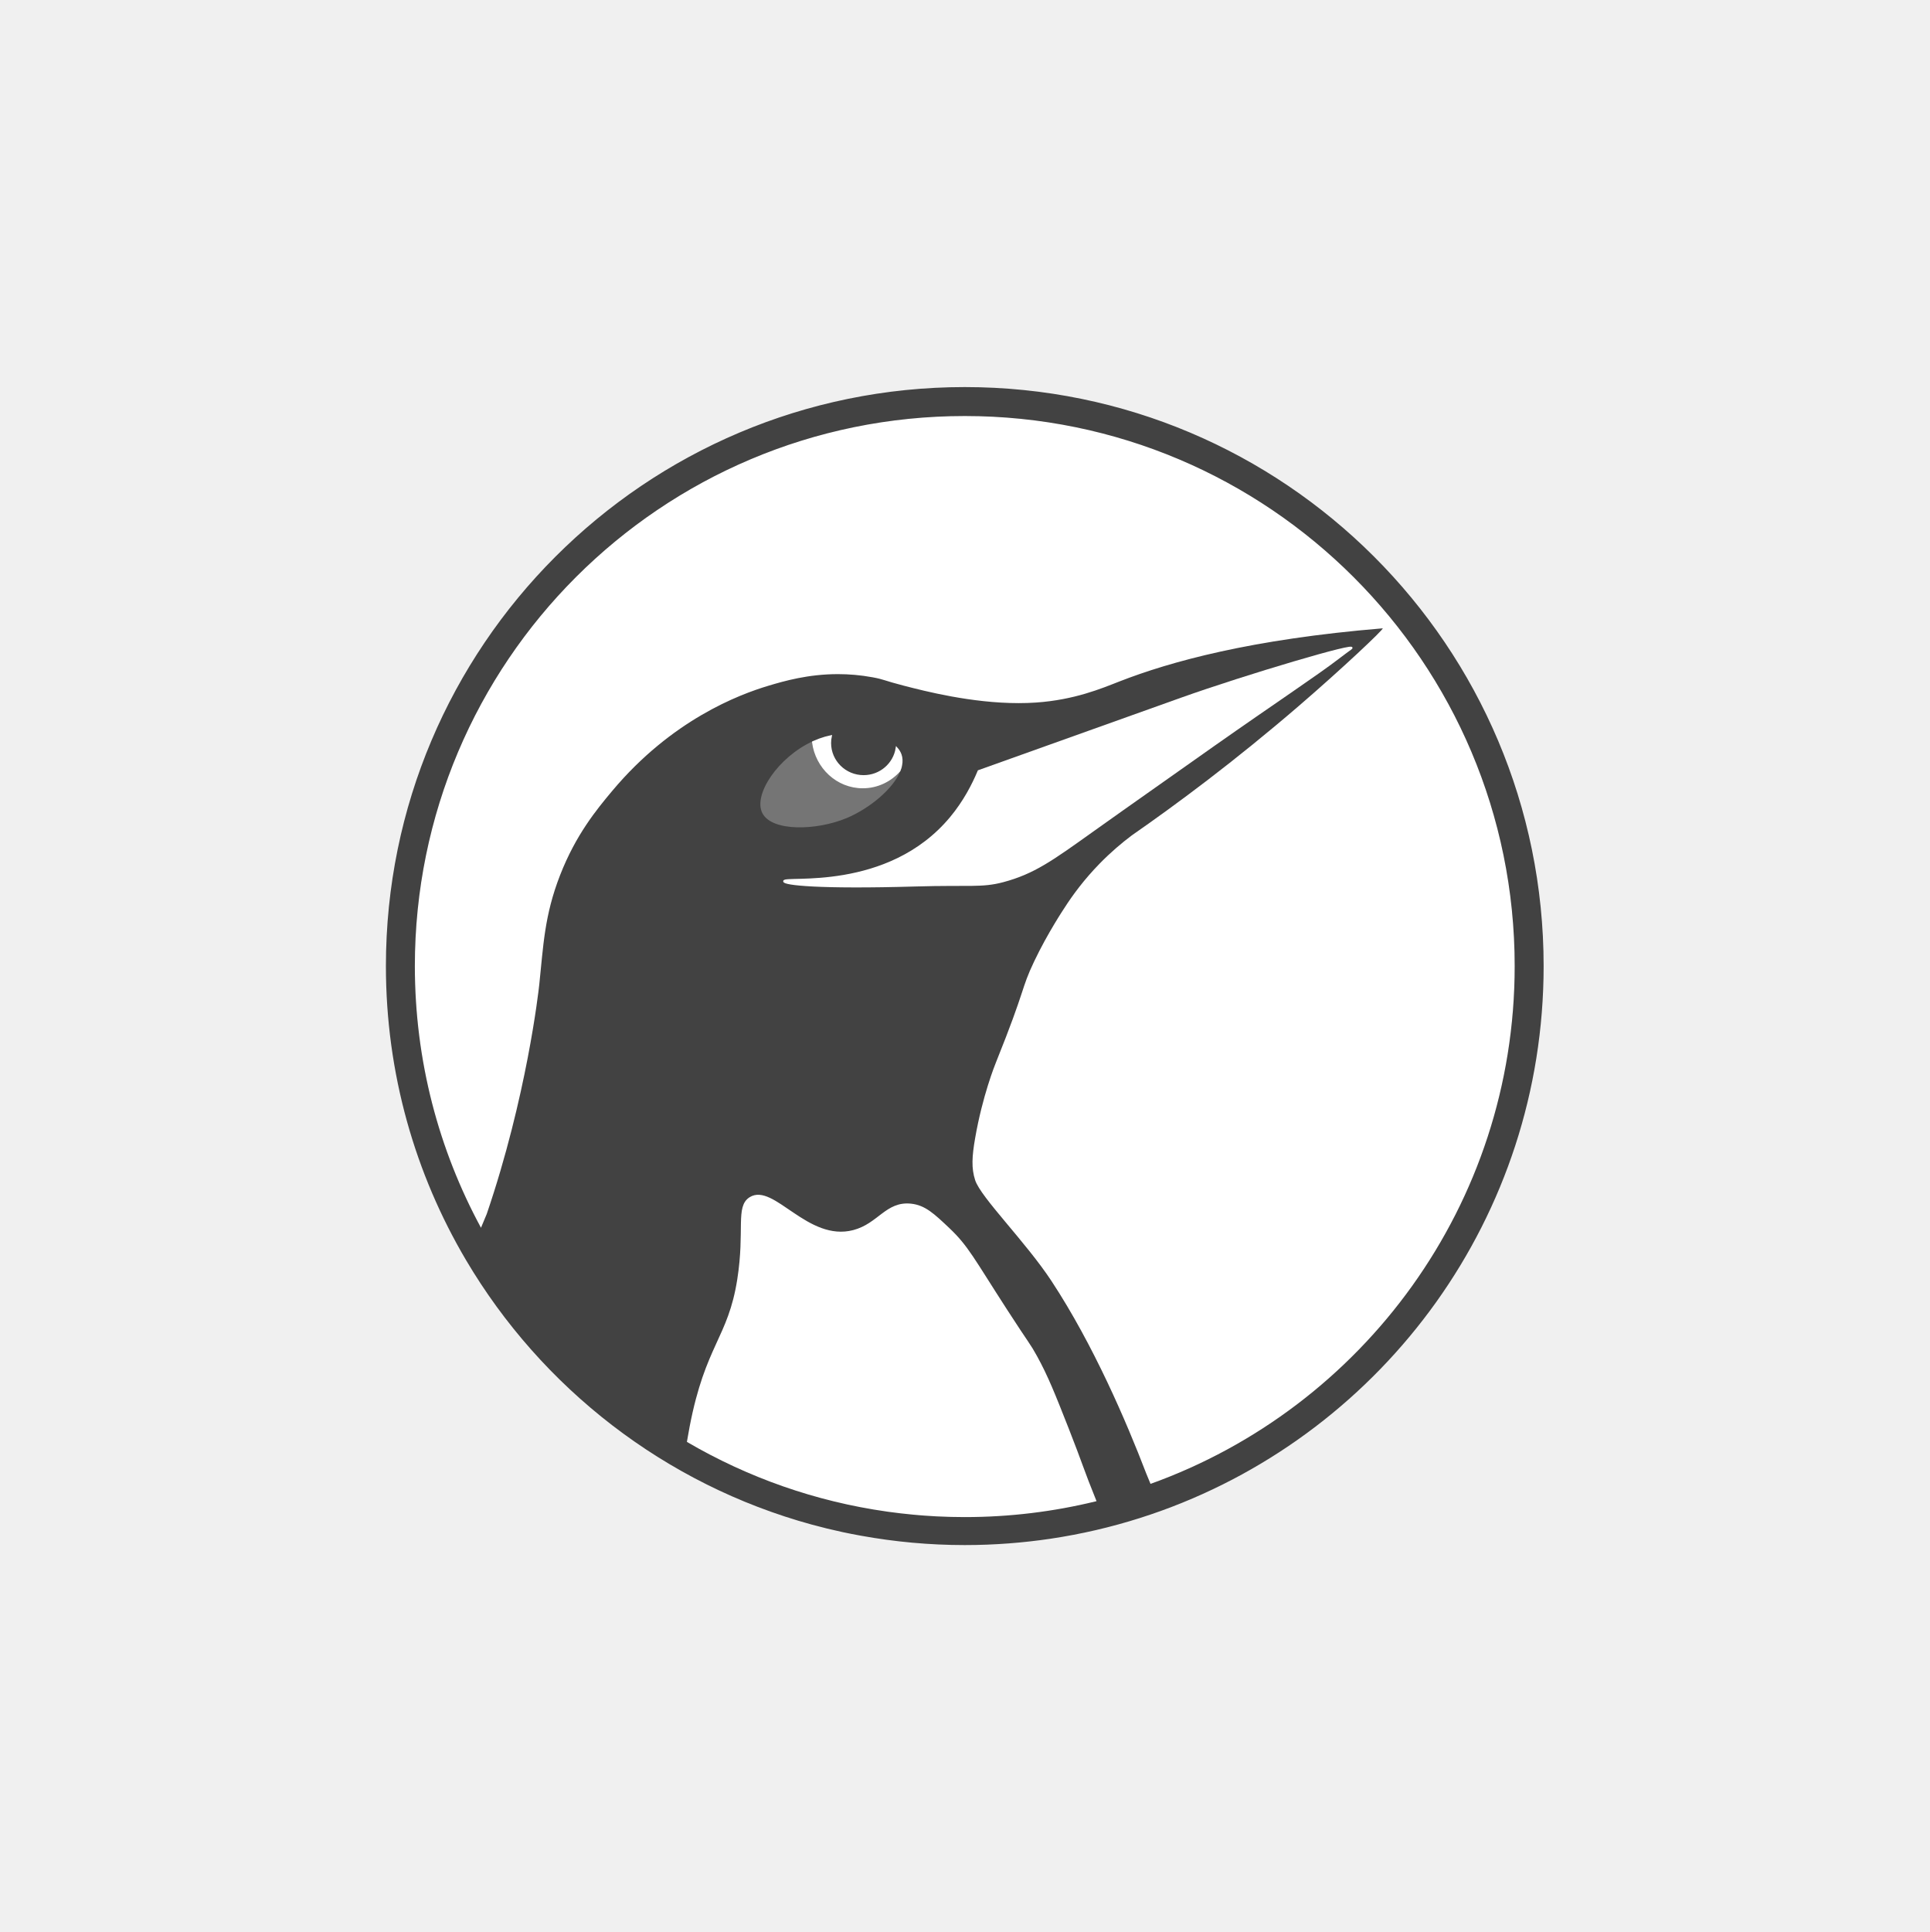
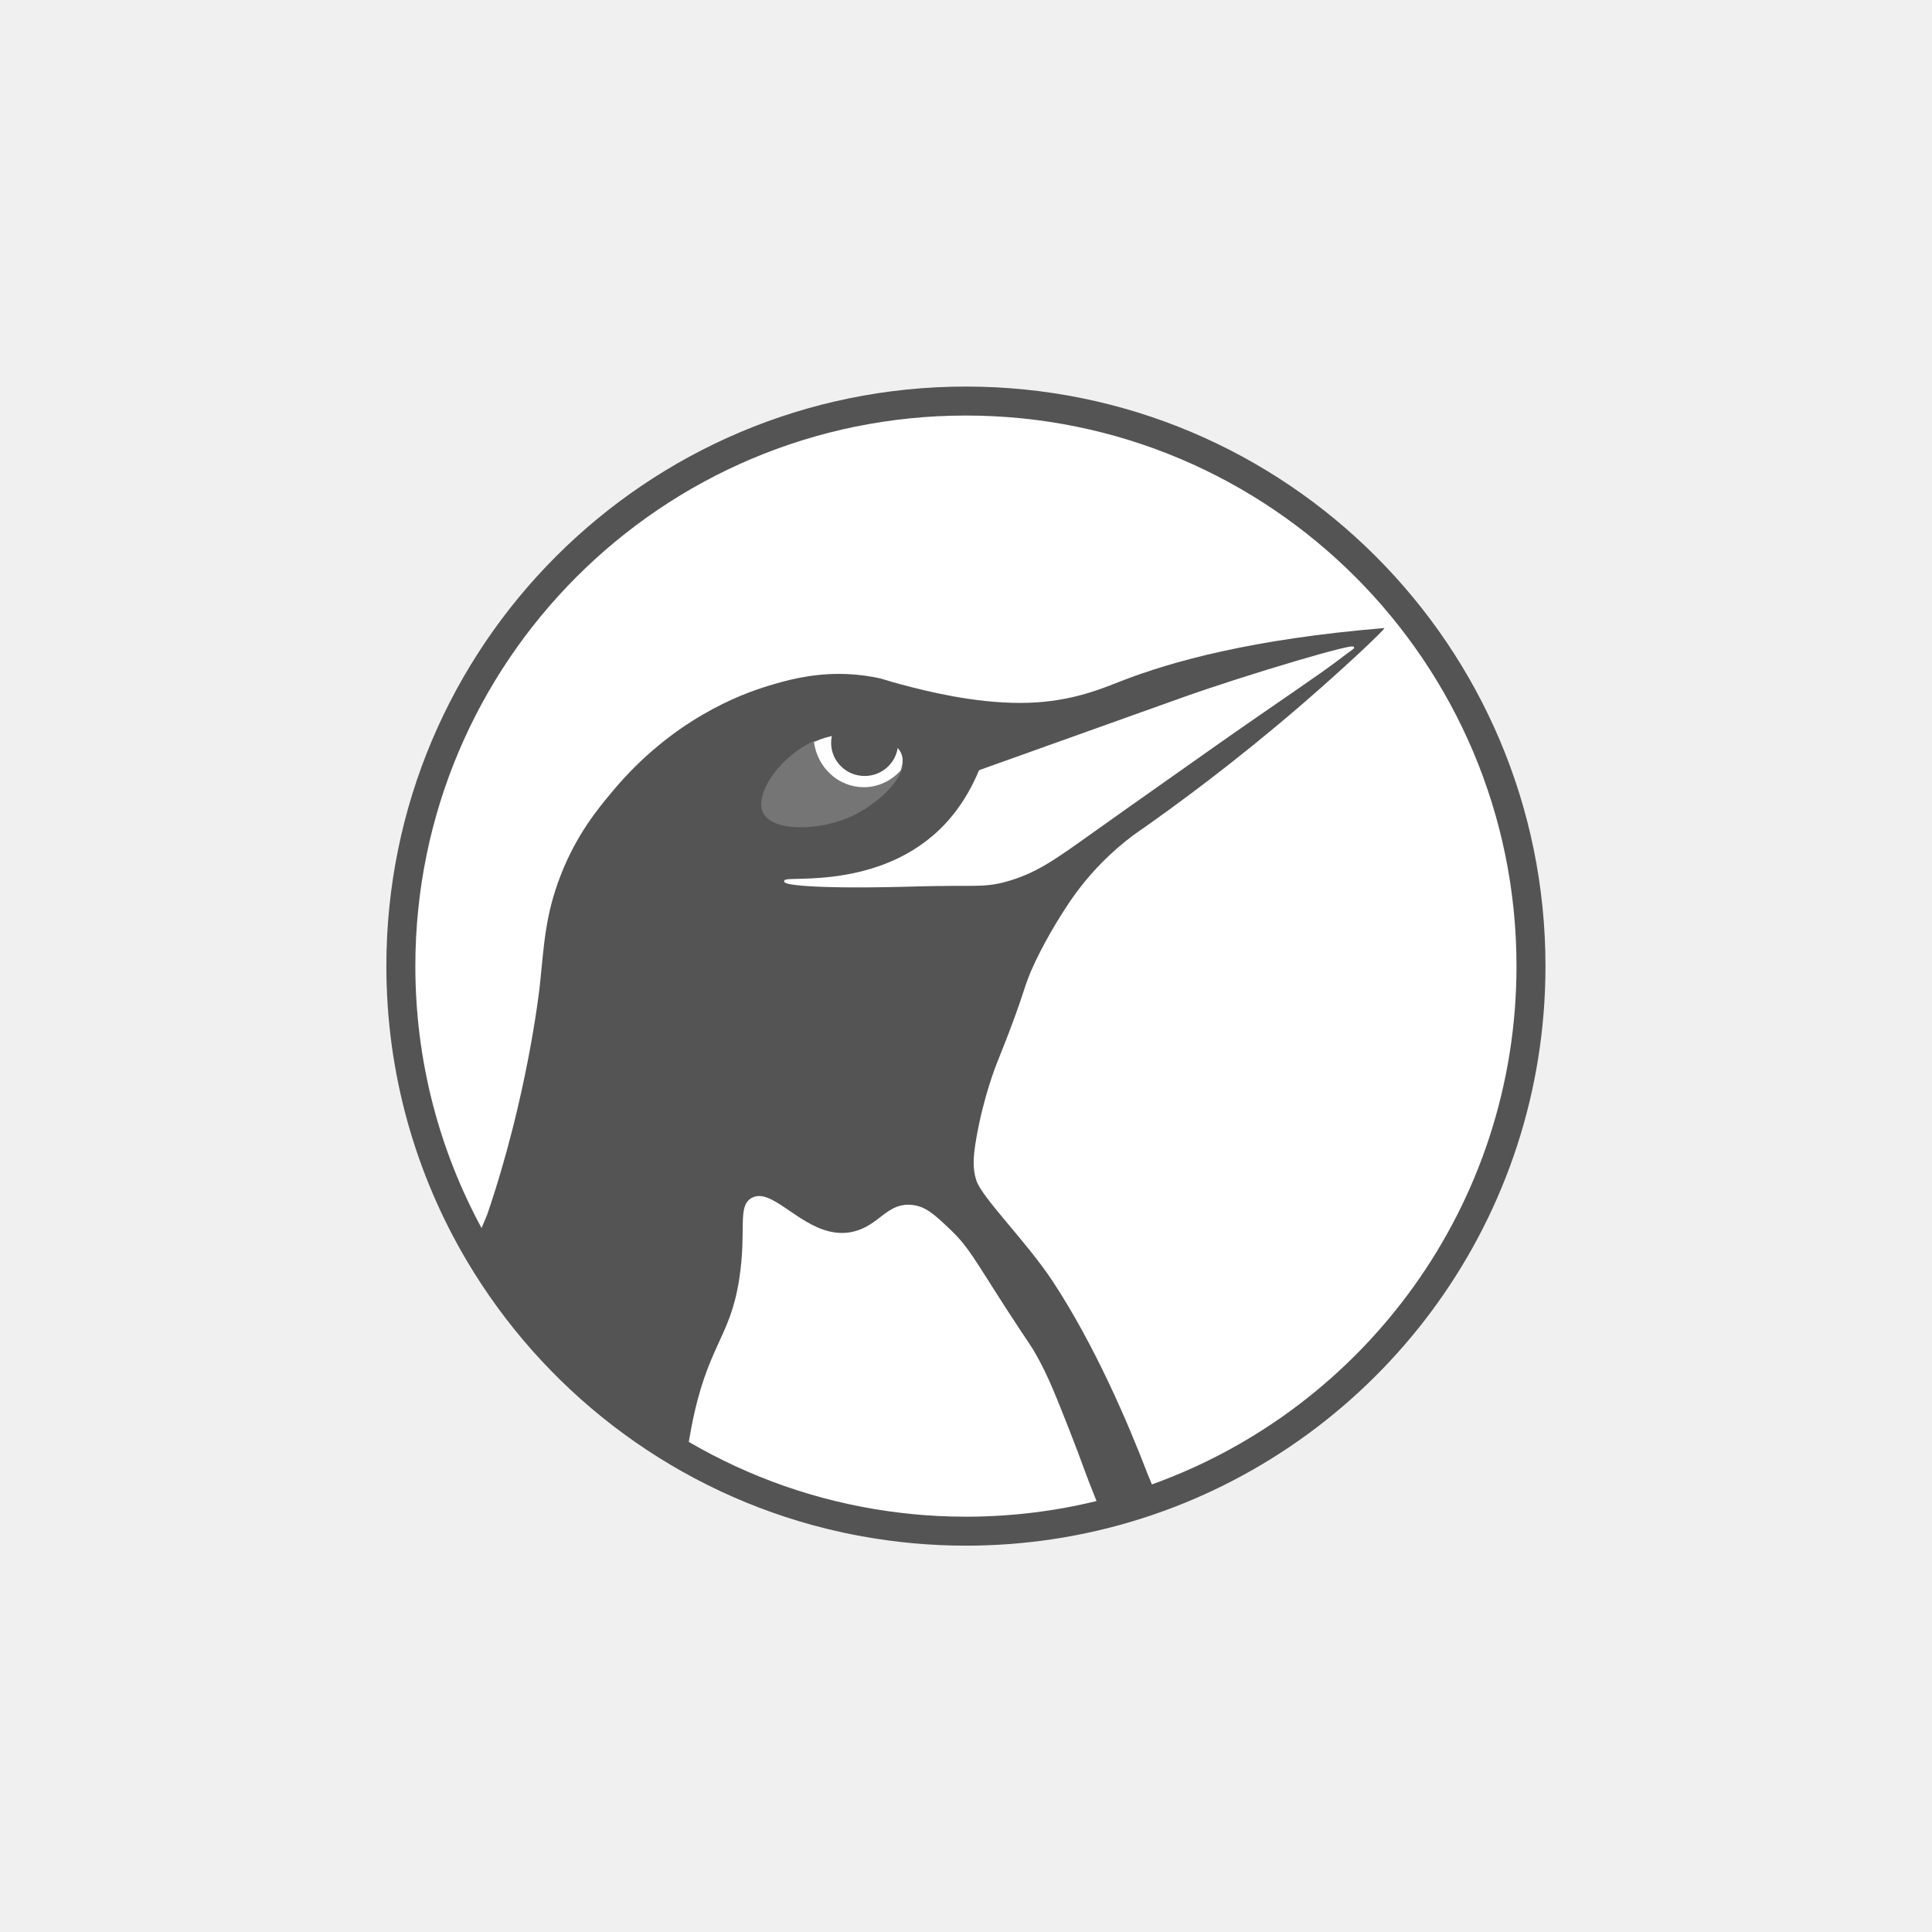
- <svg xmlns="http://www.w3.org/2000/svg" width="100%" height="100%" viewBox="0 0 4167 4171" version="1.1" xml:space="preserve" style="fill-rule:evenodd;clip-rule:evenodd;stroke-miterlimit:10;">
-   <rect id="Logo-Margin" x="0" y="2.319" width="4166.67" height="4166.67" style="fill:none;" />
+ <svg xmlns="http://www.w3.org/2000/svg" width="100%" height="100%" viewBox="0 0 4167 4167" version="1.1" xml:space="preserve" style="fill-rule:evenodd;clip-rule:evenodd;stroke-miterlimit:10;">
+   <rect id="Logo-Margin" x="0" y="0.42" width="4166.67" height="4166.67" style="fill:none;" />
  <g>
-     <path d="M2083.33,3271.07c-316.637,0 -614.321,-123.304 -838.216,-347.2c-223.896,-223.892 -347.2,-521.579 -347.2,-838.217c0,-316.637 123.304,-614.321 347.2,-838.216c223.895,-223.896 521.579,-347.2 838.216,-347.2c316.638,0 614.321,123.304 838.217,347.2c223.896,223.895 347.2,521.579 347.2,838.216c0,316.638 -123.304,614.325 -347.2,838.217c-223.896,223.896 -521.579,347.2 -838.217,347.2" style="fill:white;fill-rule:nonzero;" />
-     <path d="M2083.33,898.153c-655.837,0 -1187.5,531.663 -1187.5,1187.5c0,655.838 531.663,1187.5 1187.5,1187.5c655.838,0 1187.5,-531.662 1187.5,-1187.5c0,-655.837 -531.662,-1187.5 -1187.5,-1187.5m0,4.167c159.75,0 314.721,31.287 460.604,92.992c140.909,59.6 267.463,144.92 376.138,253.6c108.675,108.675 194,235.225 253.604,376.137c61.7,145.883 92.988,300.854 92.988,460.604c0,159.75 -31.288,314.721 -92.988,460.604c-59.604,140.909 -144.929,267.463 -253.604,376.138c-108.675,108.675 -235.229,194 -376.138,253.604c-145.883,61.7 -300.854,92.988 -460.604,92.988c-159.75,0 -314.721,-31.288 -460.604,-92.988c-140.912,-59.604 -267.462,-144.929 -376.137,-253.604c-108.68,-108.675 -194,-235.229 -253.6,-376.138c-61.705,-145.883 -92.992,-300.854 -92.992,-460.604c0,-159.75 31.287,-314.721 92.992,-460.604c59.6,-140.912 144.92,-267.462 253.6,-376.137c108.675,-108.68 235.225,-194 376.137,-253.6c145.883,-61.705 300.854,-92.992 460.604,-92.992" style="fill:white;fill-rule:nonzero;" />
-     <path d="M2981.69,1358.93c-14.346,16.158 -93.084,90.146 -177.713,162.992c-115.542,99.454 -236.975,193.566 -360.937,279.729c-24.896,18.641 -48.459,39.308 -70.092,61.479c-28.638,29.346 -54.371,61.792 -76.5,96.429c-0.333,0.496 -36.2,54.246 -65.079,114.975c-13.846,29.113 -18.4,42.921 -25.942,65.796c-8.492,25.75 -21.321,64.662 -56.608,152.346c-4.888,12.129 -30.029,77.037 -45.117,163.937c-6.725,38.709 -8.708,64.813 0.071,91.842c6.558,20.212 37.033,56.662 72.312,98.871c31.267,37.4 66.705,79.791 92.921,119.658c89.563,136.183 160.354,300.392 203.975,414.163c1.838,4.487 10.309,25.037 10.309,25.037l1.875,-0.671c471.179,-169.083 787.754,-619.125 787.754,-1119.86c0,-655.938 -533.65,-1189.58 -1189.58,-1189.58c-655.941,0 -1189.58,533.646 -1189.58,1189.58c0,197.579 49.467,393.283 143.054,565.946l2.046,3.779l1.696,-3.95c4.392,-10.221 8.587,-20.267 12.479,-29.85c87.408,-256.254 112.542,-486.296 113.567,-495.963c1.287,-12.091 2.425,-23.833 3.546,-35.333c6.55,-67.475 12.208,-125.754 41.325,-200.325c34.537,-88.446 81.245,-144.208 112.154,-181.104c122.396,-146.121 263.358,-204.6 336.491,-226.45c31.23,-9.329 83.5,-24.946 149.342,-24.946c24.971,0 50.096,2.296 74.675,6.829c13.546,2.5 19.058,4.213 28.192,7.054c7.804,2.425 18.491,5.746 39.166,11.084c43.646,11.262 145.846,37.633 248.275,37.633c12.805,0 25.384,-0.417 37.384,-1.233c78.496,-5.363 135.504,-27.809 173.225,-42.663l7.383,-2.9c145.05,-56.637 334.767,-95.1 563.938,-114.329m-898.355,1974.64c-74.658,0 -149.916,-6.779 -223.687,-20.154c-14.738,-2.666 -27.542,-5.175 -39.154,-7.671c-22.404,-4.8 -44.938,-10.291 -66.975,-16.316c-156.304,-42.729 -300.996,-114.7 -430.046,-213.913c-127.467,-97.991 -233.513,-217.741 -315.188,-355.925c-113.091,-191.329 -172.866,-410.546 -172.866,-633.937c0,-333.329 129.804,-646.709 365.504,-882.409c235.7,-235.704 549.079,-365.508 882.412,-365.508c333.33,0 646.709,129.804 882.409,365.508c235.7,235.7 365.508,549.08 365.508,882.409c0,261.658 -80.112,512.125 -231.675,724.325c-148.3,207.633 -352.971,363.046 -591.879,449.429c-61.75,22.329 -125.579,39.833 -189.713,52.037c-17.079,3.25 -33.916,6.113 -50.045,8.509c-29.425,4.362 -59.534,7.729 -89.488,10c-31.642,2.4 -63.642,3.616 -95.117,3.616" style="fill:rgb(66,66,66);fill-rule:nonzero;" />
-     <path d="M1038.63,2650.61c-91.058,-168.004 -142.8,-360.425 -142.8,-564.954c0,-655.838 531.659,-1187.5 1187.5,-1187.5c655.838,0 1187.5,531.662 1187.5,1187.5c0,515.041 -327.946,953.391 -786.375,1117.9c-3.17,-7.717 -6.379,-15.442 -9.533,-23.15c-42.367,-110.509 -113.65,-276.909 -204.179,-414.563c-55.838,-84.912 -152.838,-180.571 -164.996,-218.025c-8.4,-25.883 -6.867,-51.3 0,-90.841c15.8,-91 42.604,-157.571 45,-163.521c66.096,-164.25 52.896,-155.771 82.496,-218.021c29.15,-61.292 64.958,-114.75 64.958,-114.75c18.342,-28.717 43.15,-62.192 76.233,-96.096c24.226,-24.829 48.125,-45 69.788,-61.221c95.025,-66.05 220.583,-158.904 361.108,-279.862c91.171,-78.475 182.667,-164.584 180.554,-167.013c-0.025,-0.029 -0.066,-0.041 -0.12,-0.041c-0.092,0 -0.213,0.033 -0.359,0.083c-283.933,23.508 -458.583,71.904 -568.412,114.792c-37.746,14.737 -96.559,39.72 -180,45.42c-12.363,0.846 -24.817,1.23 -37.242,1.23c-102.162,0 -203.121,-26.05 -247.75,-37.567c-44.675,-11.529 -42.108,-13.488 -67.5,-18.167c-26.533,-4.896 -51.633,-6.871 -75.054,-6.871c-64.379,0 -116.054,14.913 -149.938,25.038c-63.82,19.071 -209.104,73.833 -337.491,227.108c-34.029,40.621 -78.529,94.696 -112.5,181.688c-34.229,87.662 -36.221,153.579 -45,236.191c-1.613,15.225 -27.346,243.025 -113.429,495.4c-3.98,9.817 -8.146,19.767 -12.459,29.813m1044.7,-1814.95c-690.358,0 -1250,559.646 -1250,1250c0,231.846 63.159,448.9 173.154,635c163.28,276.237 429.796,484.212 746.48,570.787c22.125,6.046 44.491,11.5 67.087,16.346c12.992,2.788 26.083,5.3 39.221,7.679c72.704,13.179 147.554,20.188 224.058,20.188c32.059,0 63.825,-1.238 95.275,-3.621c30.188,-2.292 60.084,-5.638 89.634,-10.017c16.833,-2.5 33.529,-5.362 50.133,-8.525c65.292,-12.425 128.762,-29.975 190.029,-52.125c481.075,-173.946 824.929,-634.621 824.929,-1175.71c0,-690.354 -559.646,-1250 -1250,-1250m-1044.27,1824.5l3.395,-7.9c4.4,-10.25 8.605,-20.309 12.492,-29.892l0.046,-0.112l0.037,-0.109c87.455,-256.391 112.6,-486.629 113.63,-496.304c1.287,-12.108 2.433,-23.921 3.541,-35.346c6.534,-67.325 12.179,-125.475 41.196,-199.775c34.413,-88.125 80.988,-143.729 111.808,-180.525c122.05,-145.704 262.584,-204.008 335.492,-225.791c31.121,-9.3 83.208,-24.863 148.746,-24.863c24.846,0 49.842,2.288 74.3,6.8c13.421,2.475 18.888,4.175 27.942,6.992c7.825,2.433 18.541,5.762 39.27,11.112c43.721,11.284 146.1,37.7 248.792,37.7c12.854,0 25.479,-0.416 37.529,-1.237c78.817,-5.384 136,-27.9 173.838,-42.8c2.55,-1.004 5.012,-1.971 7.387,-2.9c143.738,-56.125 331.442,-94.384 558.021,-113.742c-20.683,21.6 -94.417,90.458 -173.917,158.883c-115.479,99.409 -236.862,193.48 -360.887,279.684c-24.921,18.662 -48.563,39.4 -70.271,61.65c-28.729,29.441 -54.554,61.996 -76.712,96.683c-0.359,0.538 -36.313,54.417 -65.255,115.279c-13.904,29.238 -18.475,43.092 -26.041,66.046c-8.483,25.725 -21.304,64.6 -56.567,152.225c-4.904,12.188 -30.133,77.383 -45.233,164.346c-6.783,39.05 -8.763,65.408 0.142,92.846c6.687,20.596 37.279,57.187 72.7,99.562c31.233,37.359 66.629,79.7 92.779,119.463c89.45,136.021 160.179,300.087 203.804,413.854c1.933,4.733 3.892,9.471 5.846,14.208l3.687,8.95l1.517,3.684l3.746,-1.35c472.004,-169.38 789.133,-620.205 789.133,-1121.82c0,-657.088 -534.579,-1191.67 -1191.67,-1191.67c-657.091,0 -1191.67,534.579 -1191.67,1191.67c0,197.925 49.554,393.971 143.304,566.941l4.096,7.559m1044.27,-1820.33c168.188,0 331.342,32.938 484.93,97.905c148.354,62.745 281.587,152.575 396.004,266.991c114.416,114.417 204.25,247.65 266.996,396.004c64.962,153.592 97.904,316.746 97.904,484.934c0,261.221 -79.979,511.271 -231.284,723.112c-72.866,102.013 -160.391,192.275 -260.158,268.288c-100.783,76.787 -212.062,137.483 -330.742,180.396c-61.641,22.287 -125.362,39.766 -189.387,51.945c-17.133,3.267 -33.946,6.121 -49.963,8.496c-29.391,4.359 -59.45,7.721 -89.337,9.988c-31.592,2.396 -63.538,3.608 -94.963,3.608c-74.545,0 -149.675,-6.771 -223.312,-20.121c-14.938,-2.704 -27.363,-5.137 -39.096,-7.654c-22.333,-4.787 -44.829,-10.271 -66.858,-16.292c-156.046,-42.654 -300.492,-114.504 -429.325,-213.554c-127.259,-97.829 -233.125,-217.383 -314.667,-355.333c-112.9,-191.013 -172.575,-409.854 -172.575,-632.879c0,-168.188 32.938,-331.342 97.9,-484.934c62.75,-148.354 152.579,-281.587 266.996,-396.004c114.417,-114.416 247.65,-204.246 396.004,-266.991c153.588,-64.967 316.742,-97.905 484.933,-97.905" style="fill:rgb(66,66,66);fill-rule:nonzero;" />
-     <path d="M1942.35,1663.82c-19.791,22.062 -47.945,35.921 -79.304,35.921c-54.983,0 -100.275,-42.421 -107.433,-97.4c-73.958,34.158 -126.917,113.75 -107.592,152.029c19.6,38.825 114.467,36.971 179.471,9.854c47.925,-20 99.558,-62.071 114.858,-100.404Z" style="fill:rgb(117,117,117);fill-rule:nonzero;stroke:rgb(117,117,117);stroke-width:4.17px;" />
-     <path d="M1863.05,1699.74c31.358,0 59.517,-13.858 79.304,-35.921c3.254,-8.158 4.904,-16.15 4.479,-23.716c-0.2,-3.634 -0.816,-7.184 -2,-10.596c-1.8,-5.196 -4.741,-9.954 -8.62,-14.267c-5.413,34.154 -35.238,60.317 -71.33,60.317c-39.921,0 -72.283,-31.975 -72.283,-71.421c0,-5.067 0.55,-10 1.562,-14.767c-4.075,0.879 -8.083,1.875 -12,3c-8.266,2.371 -16.362,5.371 -24.233,8.879c-0.779,0.35 -1.537,0.734 -2.312,1.092c7.158,54.979 52.454,97.4 107.433,97.4" style="fill:white;fill-rule:nonzero;" />
-     <path d="M1863.05,1699.74c31.358,0 59.517,-13.858 79.304,-35.921c3.254,-8.158 4.904,-16.15 4.479,-23.716c-0.2,-3.634 -0.816,-7.184 -2,-10.596c-1.8,-5.196 -4.741,-9.954 -8.62,-14.267c-5.413,34.154 -35.238,60.317 -71.33,60.317c-39.921,0 -72.283,-31.975 -72.283,-71.421c0,-5.067 0.55,-10 1.562,-14.767c-4.075,0.879 -8.083,1.875 -12,3c-8.266,2.371 -16.362,5.371 -24.233,8.879c-0.779,0.35 -1.537,0.734 -2.312,1.092c7.158,54.979 52.454,97.4 107.433,97.4Z" style="fill:none;stroke:white;stroke-width:4.17px;" />
-     <path d="M2237.42,2928.49c-15.22,-27.65 -14.658,-22.955 -64.325,-99.763c-71.129,-110 -83.766,-137.371 -124.37,-175.775c-32.921,-31.137 -51.913,-49.1 -81.48,-52.254c-53.291,-5.688 -69.583,42.758 -124.366,57.008c-99.625,25.909 -173.184,-102.612 -223.004,-71.262c-30.03,18.896 -8.963,69.158 -25.734,175.775c-20.083,127.7 -68.854,141.483 -102.925,318.287c-2.158,11.221 -4.012,21.596 -5.616,31.317c129.862,75.796 275.387,127.692 430.57,149.562c0.93,0.13 1.863,0.259 2.792,0.388c17.225,2.387 34.558,4.412 52.008,6.05c4.721,0.446 9.446,0.867 14.18,1.258c3.704,0.304 7.404,0.613 11.116,0.879c8.192,0.6 16.404,1.134 24.646,1.563c1.904,0.1 3.817,0.158 5.721,0.25c7.292,0.346 14.596,0.621 21.917,0.833c2.558,0.071 5.116,0.146 7.679,0.204c9.012,0.205 18.041,0.342 27.104,0.342c97.067,0 191.383,-11.742 281.687,-33.729c-25.904,-63.704 -29.95,-80.45 -58.979,-154.167c-29.641,-75.258 -44.937,-113.771 -68.621,-156.766" style="fill:white;fill-rule:nonzero;" />
-     <path d="M2237.42,2928.49c-15.22,-27.65 -14.658,-22.955 -64.325,-99.763c-71.129,-110 -83.766,-137.371 -124.37,-175.775c-32.921,-31.137 -51.913,-49.1 -81.48,-52.254c-53.291,-5.688 -69.583,42.758 -124.366,57.008c-99.625,25.909 -173.184,-102.612 -223.004,-71.262c-30.03,18.896 -8.963,69.158 -25.734,175.775c-20.083,127.7 -68.854,141.483 -102.925,318.287c-2.158,11.221 -4.012,21.596 -5.616,31.317c129.862,75.796 275.387,127.692 430.57,149.562c0.93,0.13 1.863,0.259 2.792,0.388c17.225,2.387 34.558,4.412 52.008,6.05c4.721,0.446 9.446,0.867 14.18,1.258c3.704,0.304 7.404,0.613 11.116,0.879c8.192,0.6 16.404,1.134 24.646,1.563c1.904,0.1 3.817,0.158 5.721,0.25c7.292,0.346 14.596,0.621 21.917,0.833c2.558,0.071 5.116,0.146 7.679,0.204c9.012,0.205 18.041,0.342 27.104,0.342c97.067,0 191.383,-11.742 281.687,-33.729c-25.904,-63.704 -29.95,-80.45 -58.979,-154.167c-29.641,-75.258 -44.937,-113.771 -68.621,-156.766Z" style="fill:none;stroke:white;stroke-width:4.17px;" />
-     <path d="M2358.46,1794.34c0,0 87.842,-62.667 261.804,-185.071c129.396,-91.046 224.455,-153.8 270.83,-189.584c8.65,-6.675 17.445,-13.158 26.304,-19.55c20.508,-14.795 -226.942,58.334 -366.717,108.209c-145.446,51.904 -292.033,104.3 -437.433,156.346c-12.263,29.275 -31.042,65.837 -59.996,100.641c-135.667,163.067 -360.3,125.971 -359.992,137.238c0.175,6.458 73.971,15.308 284.992,9.146c115.167,-3.363 141.608,3.033 187.496,-9.146c66.587,-17.679 106.262,-46.559 192.712,-108.229Z" style="fill:white;fill-rule:nonzero;stroke:white;stroke-width:4.17px;" />
+     <path d="M2083.33,3303.94c-325.926,0 -632.342,-126.921 -862.806,-357.385c-230.463,-230.459 -357.385,-536.879 -357.385,-862.805c0,-325.926 126.922,-632.342 357.385,-862.806c230.464,-230.464 536.88,-357.385 862.806,-357.385c325.926,0 632.342,126.921 862.806,357.385c230.464,230.464 357.385,536.88 357.385,862.806c0,325.926 -126.921,632.346 -357.385,862.805c-230.464,230.464 -536.88,357.385 -862.806,357.385" style="fill:white;" />
+     <path d="M2083.33,833.753c-690.358,0 -1250,559.646 -1250,1250c0,231.846 63.159,448.9 173.154,635c163.28,276.238 429.796,484.213 746.48,570.788c22.125,6.045 44.491,11.5 67.087,16.345c12.992,2.788 26.083,5.3 39.221,7.68c72.704,13.179 147.554,20.187 224.058,20.187c32.059,0 63.825,-1.237 95.275,-3.621c30.188,-2.291 60.084,-5.637 89.634,-10.016c16.833,-2.5 33.529,-5.363 50.133,-8.525c65.292,-12.425 128.762,-29.975 190.029,-52.125c481.075,-173.946 824.929,-634.621 824.929,-1175.71c0,-690.354 -559.646,-1250 -1250,-1250Zm-1044.7,1814.95c-91.058,-168.004 -142.8,-360.425 -142.8,-564.954c0,-655.837 531.659,-1187.5 1187.5,-1187.5c655.838,0 1187.5,531.663 1187.5,1187.5c0,515.042 -327.946,953.392 -786.375,1117.9c-3.171,-7.717 -6.379,-15.442 -9.533,-23.15c-42.367,-110.508 -113.65,-276.908 -204.179,-414.562c-55.838,-84.913 -152.838,-180.571 -164.996,-218.025c-8.4,-25.884 -6.867,-51.3 0,-90.842c15.8,-91 42.604,-157.571 45,-163.521c66.096,-164.25 52.896,-155.771 82.496,-218.021c29.15,-61.291 64.958,-114.75 64.958,-114.75c18.342,-28.716 43.15,-62.191 76.233,-96.096c24.225,-24.829 48.125,-45 69.788,-61.22c95.025,-66.05 220.583,-158.905 361.108,-279.863c91.171,-78.475 182.667,-164.583 180.554,-167.012c-0.025,-0.03 -0.066,-0.042 -0.12,-0.042c-0.092,0 -0.213,0.033 -0.359,0.083c-283.933,23.509 -458.583,71.904 -568.412,114.792c-37.746,14.737 -96.559,39.721 -180,45.421c-12.363,0.846 -24.817,1.229 -37.242,1.229c-102.162,0 -203.121,-26.05 -247.75,-37.567c-44.675,-11.529 -42.108,-13.487 -67.5,-18.166c-26.533,-4.896 -51.633,-6.871 -75.054,-6.871c-64.379,0 -116.054,14.912 -149.938,25.037c-63.82,19.071 -209.104,73.834 -337.491,227.109c-34.029,40.62 -78.529,94.695 -112.5,181.687c-34.229,87.663 -36.221,153.579 -45,236.192c-1.613,15.225 -27.346,243.025 -113.429,495.4c-3.98,9.816 -8.146,19.766 -12.459,29.812Z" style="fill:rgb(84,84,84);" />
+     <path d="M1942.35,1661.92c-19.791,22.063 -47.945,35.921 -79.304,35.921c-54.983,0 -100.275,-42.421 -107.433,-97.4c-73.958,34.158 -126.917,113.75 -107.592,152.029c19.6,38.825 114.467,36.971 179.471,9.854c47.925,-20 99.558,-62.071 114.858,-100.404Z" style="fill:rgb(117,117,117);stroke:rgb(117,117,117);stroke-width:4.17px;" />
+     <path d="M1794.06,1587.92c-0.953,4.628 -1.469,9.411 -1.469,14.319c0,39.446 32.362,71.421 72.283,71.421l0.423,-0.001c35.902,-0.203 65.515,-26.295 70.906,-60.316l0.361,0.406c3.701,4.205 6.517,8.828 8.26,13.861c1.184,3.413 1.8,6.963 2,10.596c0.425,7.567 -1.225,15.558 -4.479,23.717c-19.633,21.89 -47.506,35.703 -78.57,35.918l-0.734,0.002c-54.979,0 -100.275,-42.42 -107.433,-97.4c0.775,-0.358 1.533,-0.741 2.312,-1.091c7.871,-3.509 15.967,-6.509 24.233,-8.879c3.917,-1.125 7.925,-2.121 12,-3l-0.093,0.447Z" style="fill:white;" />
+     <path d="M1637.72,2579.59c43.797,0.666 102.683,79.468 177.822,79.692l1.111,-0.002c8.532,-0.063 17.272,-1.144 26.223,-3.471c51.787,-13.471 69.178,-57.5 115.943,-57.471l1.165,0.01c2.345,0.038 4.761,0.186 7.258,0.452c29.567,3.154 48.559,21.117 81.48,52.254c40.604,38.405 53.241,65.775 124.37,175.775c49.667,76.809 49.105,72.113 64.325,99.763c23.684,42.996 38.98,81.508 68.621,156.767c29.029,73.716 33.075,90.462 58.979,154.166c-88.893,21.644 -181.675,33.36 -277.139,33.721l-4.548,0.008c-9.063,0 -18.092,-0.137 -27.104,-0.341c-2.563,-0.059 -5.121,-0.134 -7.679,-0.204c-7.321,-0.213 -14.625,-0.488 -21.917,-0.834c-1.904,-0.091 -3.817,-0.15 -5.721,-0.25c-8.242,-0.429 -16.454,-0.962 -24.646,-1.562c-3.712,-0.267 -7.412,-0.575 -11.116,-0.879c-4.734,-0.392 -9.459,-0.813 -14.18,-1.259c-17.45,-1.637 -34.783,-3.662 -52.008,-6.05c-0.929,-0.129 -1.862,-0.258 -2.792,-0.387c-155.183,-21.871 -300.708,-73.767 -430.57,-149.563c1.604,-9.721 3.458,-20.096 5.616,-31.316c34.071,-176.805 82.842,-190.588 102.925,-318.288c16.771,-106.617 -4.296,-156.879 25.734,-175.775c5.449,-3.429 11.181,-4.945 17.202,-4.96l0.646,0.004Z" style="fill:white;" />
+     <path d="M2358.46,1792.44c0,0 87.842,-62.667 261.804,-185.071c129.396,-91.046 224.455,-153.8 270.83,-189.583c8.65,-6.675 17.445,-13.159 26.304,-19.55c20.508,-14.796 -226.942,58.333 -366.717,108.208c-145.446,51.904 -292.033,104.3 -437.433,156.346c-12.263,29.275 -31.042,65.837 -59.996,100.642c-135.667,163.066 -360.3,125.97 -359.992,137.237c0.175,6.458 73.971,15.308 284.992,9.146c115.167,-3.363 141.608,3.033 187.496,-9.146c66.587,-17.679 106.262,-46.558 192.712,-108.229Z" style="fill:white;stroke:white;stroke-width:4.17px;" />
  </g>
</svg>
